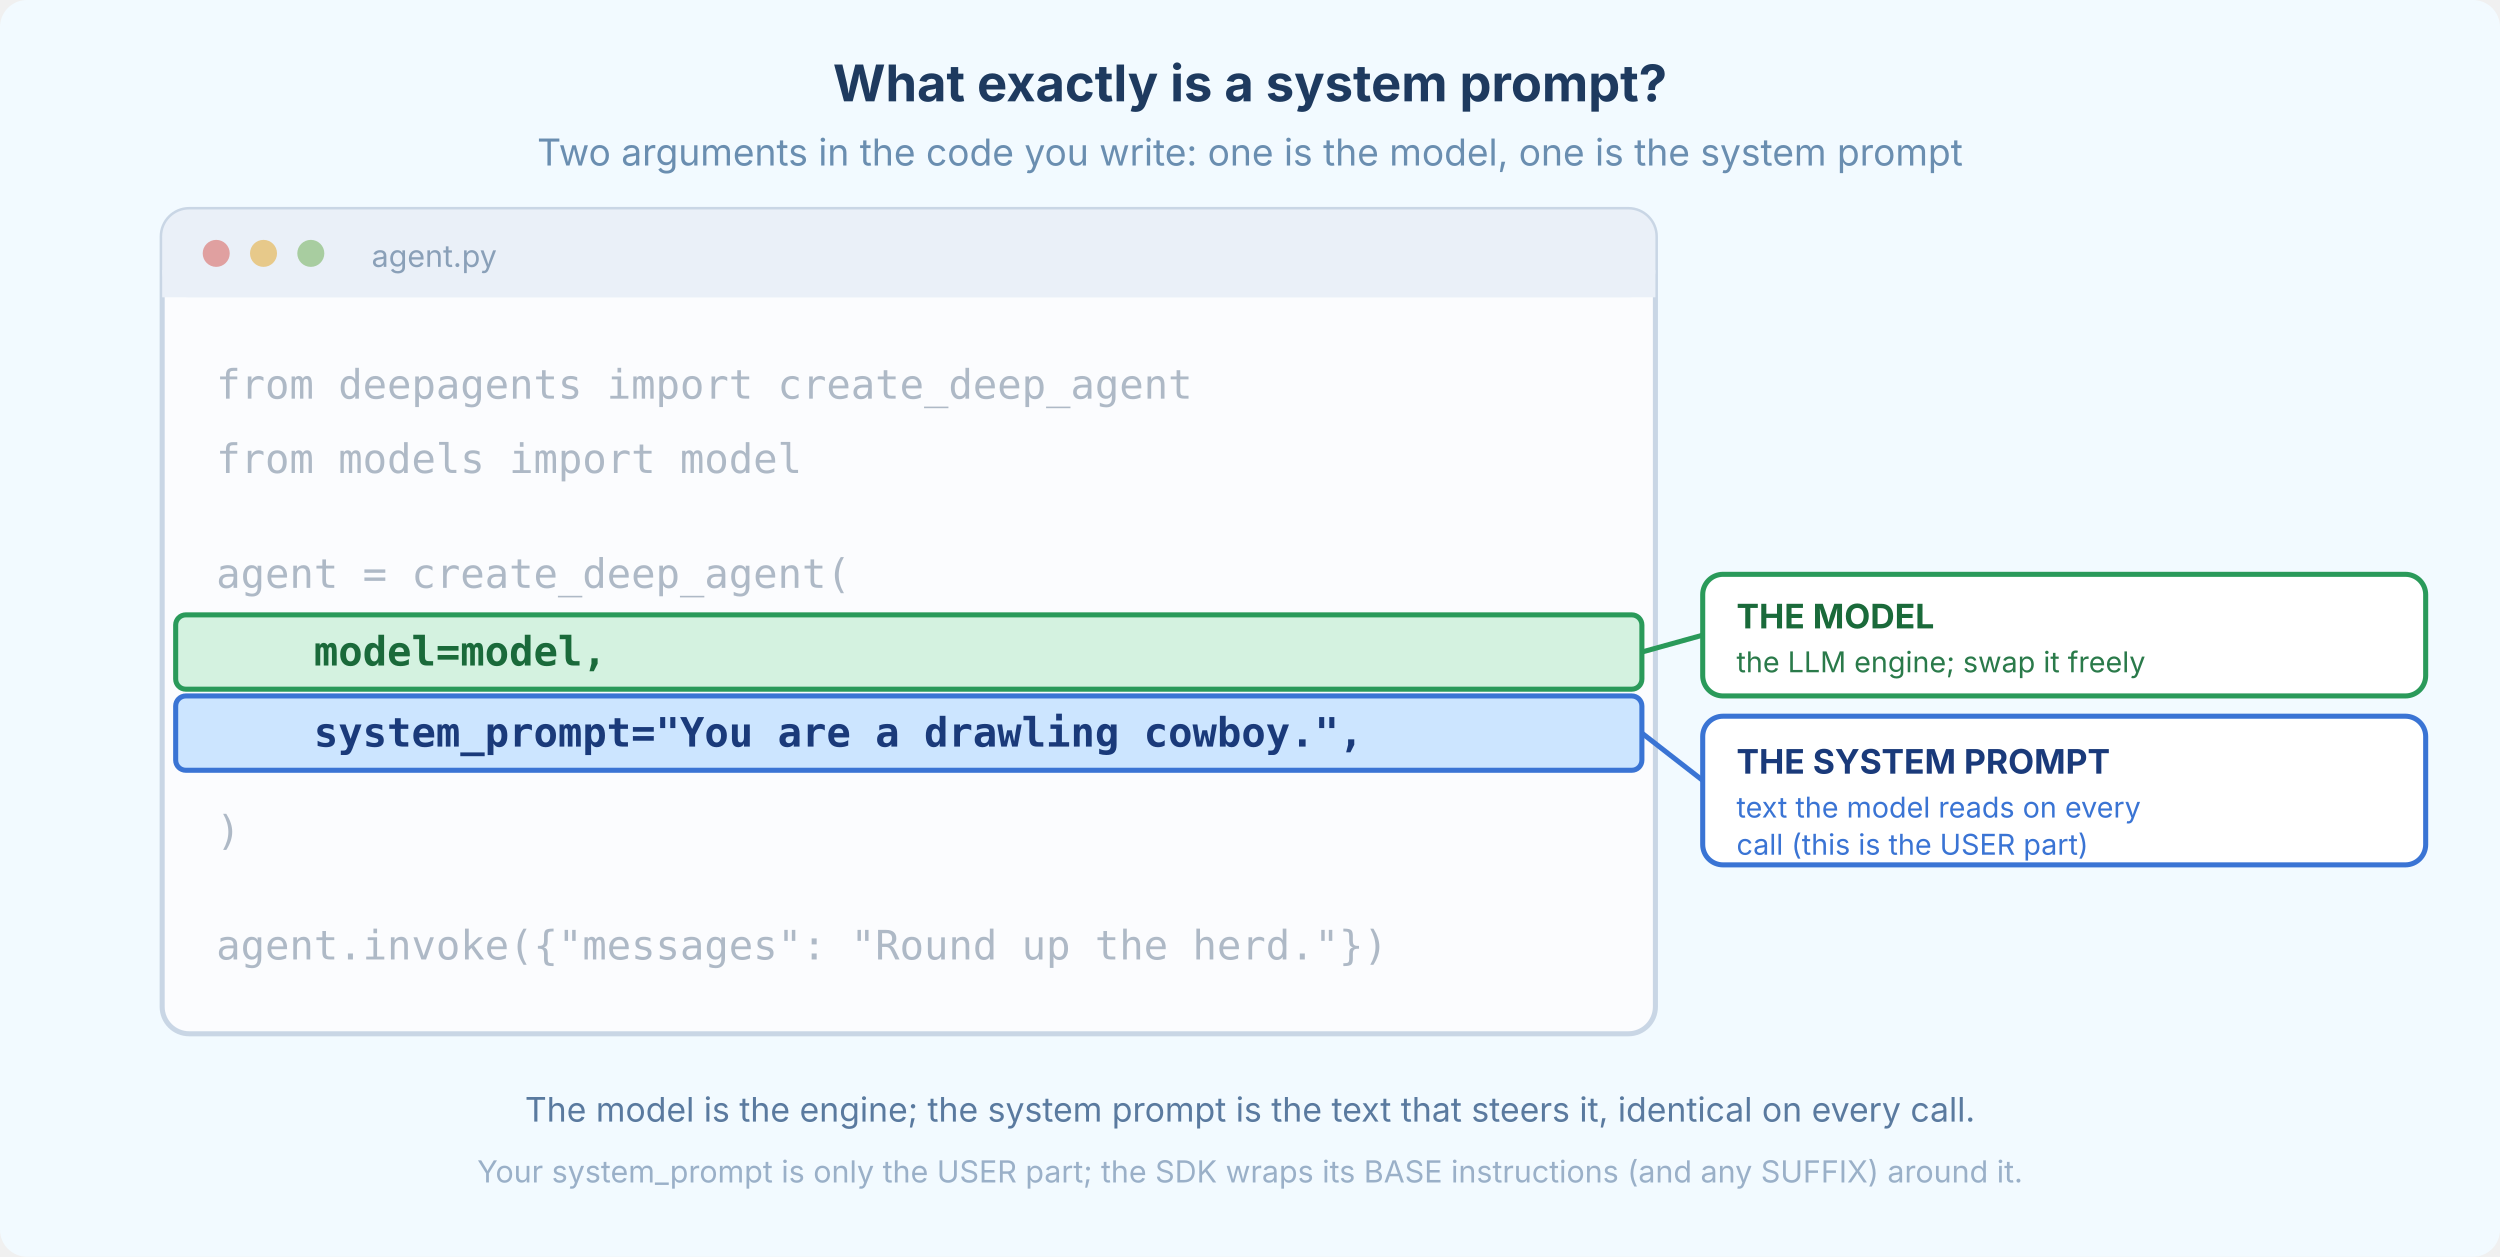
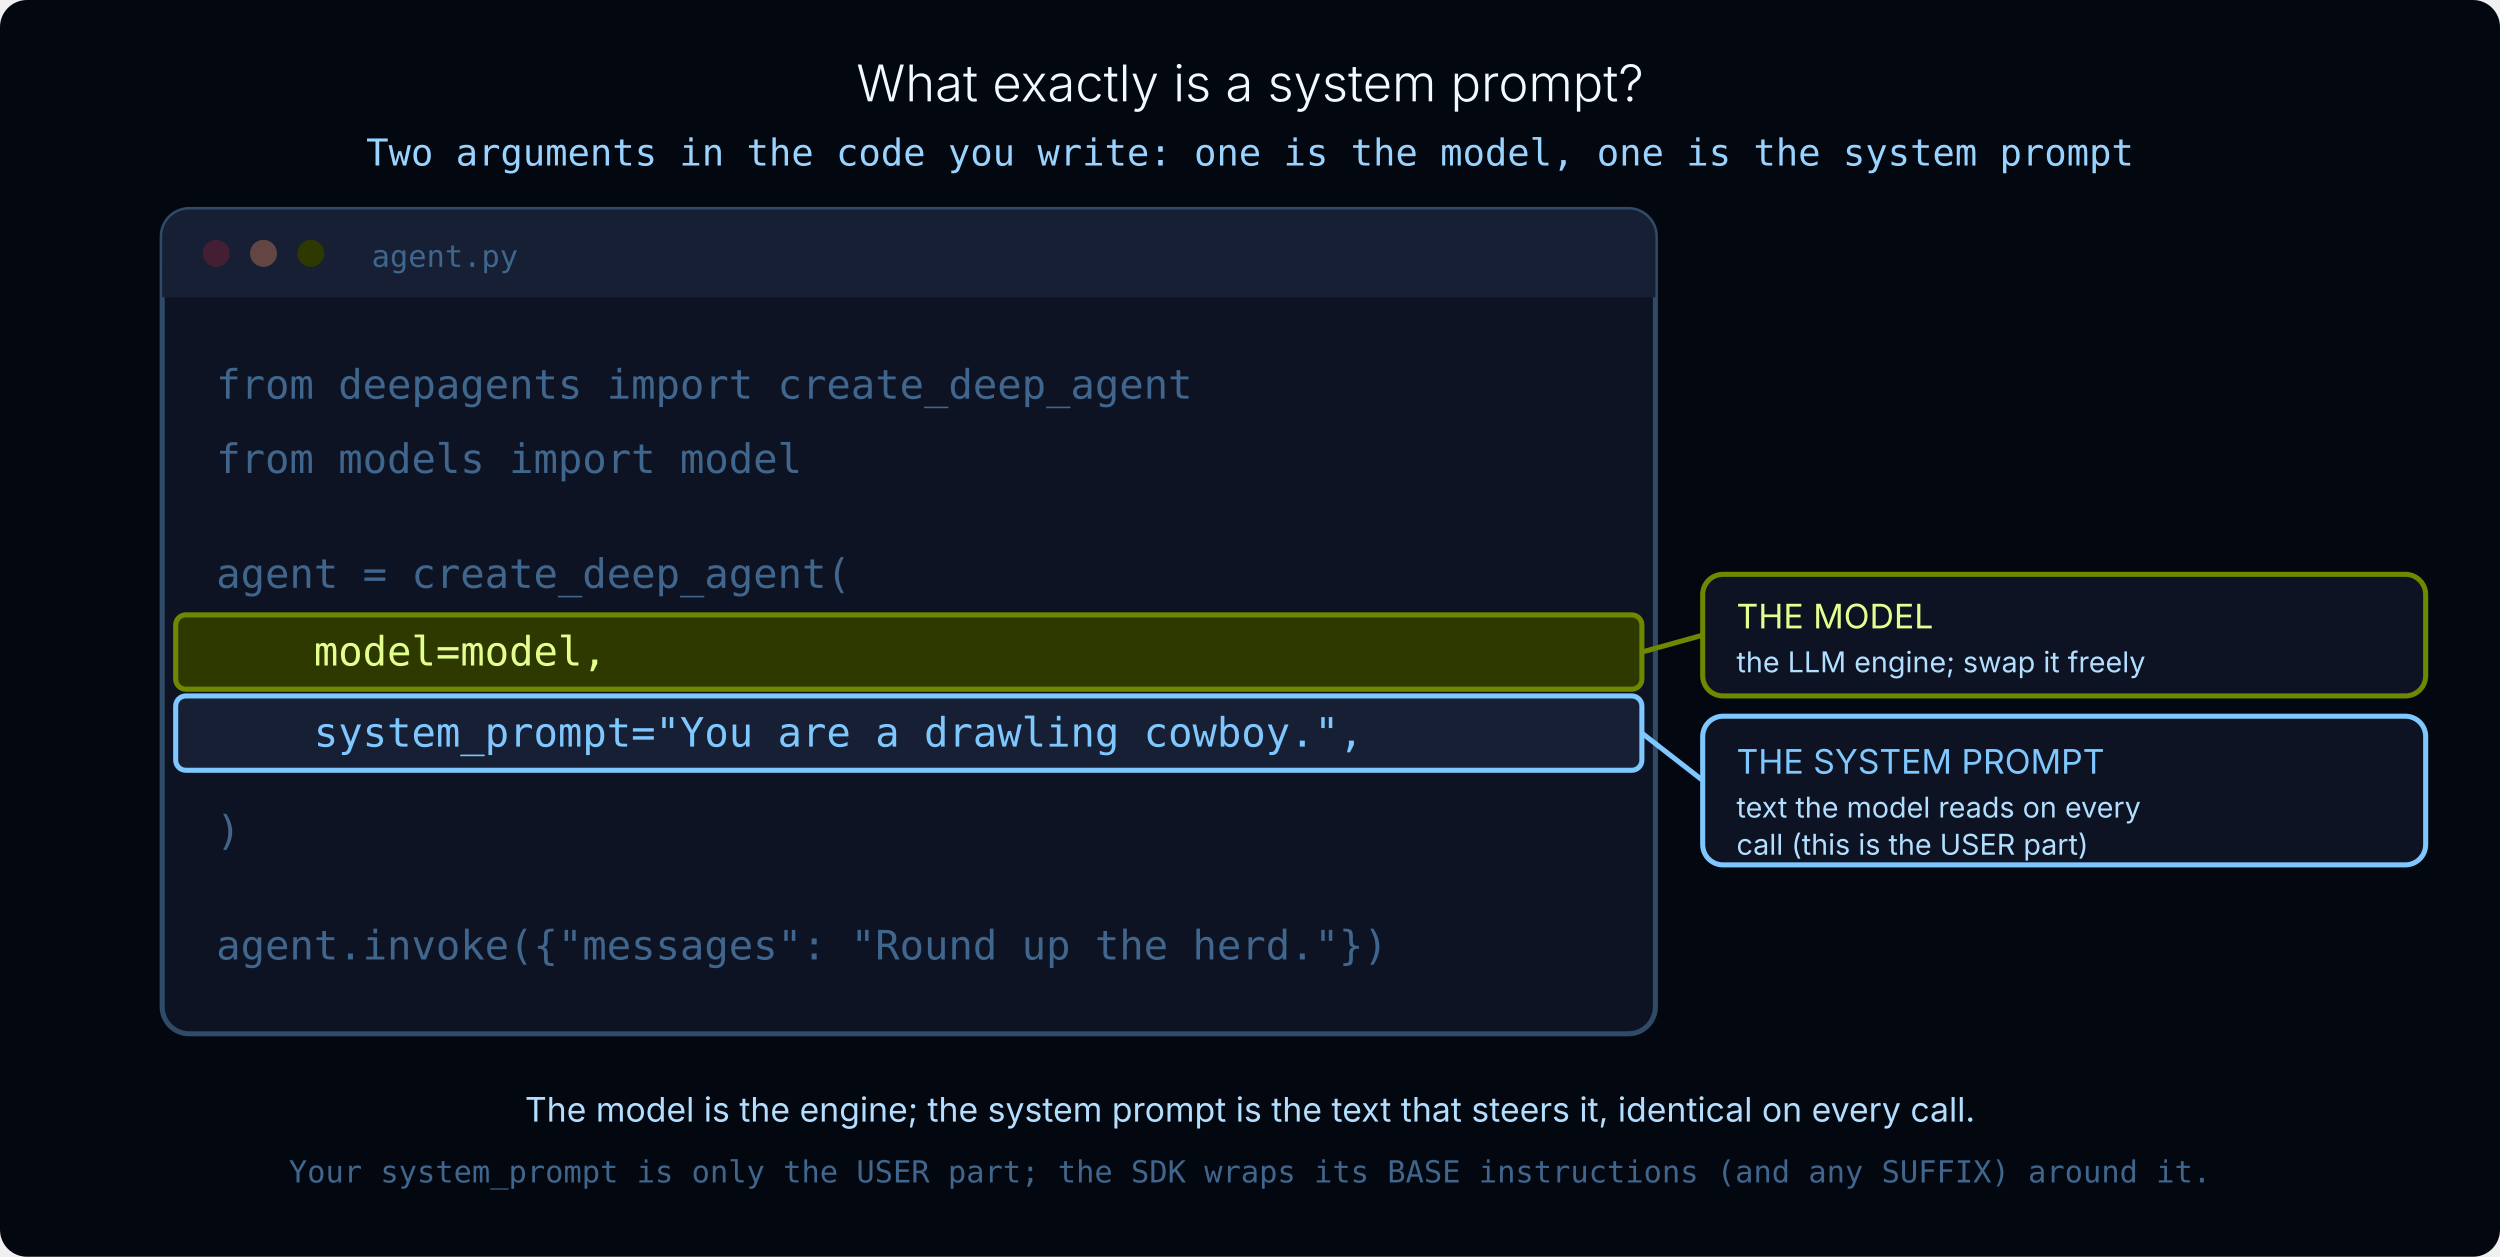
- <svg xmlns="http://www.w3.org/2000/svg" width="740" height="372" font-family="-apple-system, BlinkMacSystemFont, 'Segoe UI', sans-serif">
-   <rect width="740" height="372" fill="#F2FAFF" rx="8" />
-   <text x="370" y="30" text-anchor="middle" font-size="15" font-weight="700" fill="#1E3A5F">What exactly is a system prompt?</text>
-   <text x="370" y="49" text-anchor="middle" font-size="11" fill="#6A8EB0">Two arguments in the code you write: one is the model, one is the system prompt</text>
-   <rect x="48" y="62" width="442" height="244" rx="8" fill="#FBFCFE" stroke="#C9D6E5" stroke-width="1.5" />
-   <rect x="48" y="62" width="442" height="26" rx="8" fill="#EAF0F8" />
-   <rect x="48" y="80" width="442" height="8" fill="#EAF0F8" />
-   <circle cx="64" cy="75" r="4" fill="#E0A0A0" />
-   <circle cx="78" cy="75" r="4" fill="#E7C98A" />
-   <circle cx="92" cy="75" r="4" fill="#A8CDA0" />
-   <text x="110" y="79" font-size="9" fill="#8AA0B8">agent.py</text>
-   <rect x="52" y="182" width="434" height="22" rx="3" fill="#D4F2E0" stroke="#2A9A5A" stroke-width="1.5" />
-   <rect x="52" y="206" width="434" height="22" rx="3" fill="#CCE5FF" stroke="#3A74D4" stroke-width="1.5" />
-   <g font-family="ui-monospace, SFMono-Regular, Menlo, Consolas, monospace" font-size="12" xml:space="preserve">
-     <text x="64" y="118" fill="#AEB9C6">from deepagents import create_deep_agent</text>
-     <text x="64" y="140" fill="#AEB9C6">from models import model</text>
-     <text x="64" y="174" fill="#AEB9C6">agent = create_deep_agent(</text>
-     <text x="64" y="197" fill="#1A6A3A" font-weight="700">    model=model,</text>
-     <text x="64" y="221" fill="#1A3A7A" font-weight="700">    system_prompt="You are a drawling cowboy.",</text>
-     <text x="64" y="250" fill="#AEB9C6">)</text>
-     <text x="64" y="284" fill="#AEB9C6">agent.invoke({"messages": "Round up the herd."})</text>
+ <svg xmlns="http://www.w3.org/2000/svg" width="740" height="372" font-family="'Inter', -apple-system, BlinkMacSystemFont, 'Segoe UI', sans-serif">
+   <rect width="740" height="372" fill="#030710" rx="8" />
+   <text x="370" y="30" text-anchor="middle" font-size="15" font-weight="300" fill="#F2FAFF">What exactly is a system prompt?</text>
+   <text x="370" y="49" text-anchor="middle" font-size="11" fill="#99D3FF" font-family="'IBM Plex Mono', ui-monospace, SFMono-Regular, Menlo, Consolas, monospace">Two arguments in the code you write: one is the model, one is the system prompt</text>
+   <rect x="48" y="62" width="442" height="244" rx="8" fill="#0D1322" stroke="#2F4B68" stroke-width="1.5" />
+   <rect x="48" y="62" width="442" height="26" rx="8" fill="#161F34" />
+   <rect x="48" y="80" width="442" height="8" fill="#161F34" />
+   <circle cx="64" cy="75" r="4" fill="#441E33" />
+   <circle cx="78" cy="75" r="4" fill="#634643" />
+   <circle cx="92" cy="75" r="4" fill="#2E3900" />
+   <text x="110" y="79" font-size="9" fill="#40668D" font-family="'IBM Plex Mono', ui-monospace, SFMono-Regular, Menlo, Consolas, monospace">agent.py</text>
+   <rect x="52" y="182" width="434" height="22" rx="3" fill="#2E3900" stroke="#6E8900" stroke-width="1.5" />
+   <rect x="52" y="206" width="434" height="22" rx="3" fill="#161F34" stroke="#7FC8FF" stroke-width="1.5" />
+   <g font-family="'IBM Plex Mono', ui-monospace, SFMono-Regular, Menlo, Consolas, monospace" font-size="12" xml:space="preserve">
+     <text x="64" y="118" fill="#40668D">from deepagents import create_deep_agent</text>
+     <text x="64" y="140" fill="#40668D">from models import model</text>
+     <text x="64" y="174" fill="#40668D">agent = create_deep_agent(</text>
+     <text x="64" y="197" fill="#E3FF8F" font-weight="400">    model=model,</text>
+     <text x="64" y="221" fill="#7FC8FF" font-weight="400">    system_prompt="You are a drawling cowboy.",</text>
+     <text x="64" y="250" fill="#40668D">)</text>
+     <text x="64" y="284" fill="#40668D">agent.invoke({"messages": "Round up the herd."})</text>
  </g>
-   <line x1="486" y1="193" x2="504" y2="188" stroke="#2A9A5A" stroke-width="1.5" />
-   <rect x="504" y="170" width="214" height="36" rx="6" fill="white" stroke="#2A9A5A" stroke-width="1.5" />
-   <text x="514" y="186" font-size="10" font-weight="700" fill="#1A6A3A">THE MODEL</text>
-   <text x="514" y="199" font-size="8.5" fill="#2A7A4A">the LLM engine; swap it freely</text>
-   <line x1="486" y1="217" x2="504" y2="231" stroke="#3A74D4" stroke-width="1.5" />
-   <rect x="504" y="212" width="214" height="44" rx="6" fill="white" stroke="#3A74D4" stroke-width="1.5" />
-   <text x="514" y="229" font-size="10" font-weight="700" fill="#1A3A7A">THE SYSTEM PROMPT</text>
-   <text x="514" y="242" font-size="8.5" fill="#3A74D4">text the model reads on every</text>
-   <text x="514" y="253" font-size="8.5" fill="#3A74D4">call (this is the USER part)</text>
-   <text x="370" y="332" text-anchor="middle" font-size="10" fill="#5A7A9F">The model is the engine; the system prompt is the text that steers it, identical on every call.</text>
-   <text x="370" y="350" text-anchor="middle" font-size="9" fill="#9AB0C8">Your system_prompt is only the USER part; the SDK wraps its BASE instructions (and any SUFFIX) around it.</text>
+   <line x1="486" y1="193" x2="504" y2="188" stroke="#6E8900" stroke-width="1.5" />
+   <rect x="504" y="170" width="214" height="36" rx="6" fill="#0D1322" stroke="#6E8900" stroke-width="1.5" />
+   <text x="514" y="186" font-size="10" font-weight="400" fill="#E3FF8F">THE MODEL</text>
+   <text x="514" y="199" font-size="8.5" fill="#B2DEFF">the LLM engine; swap it freely</text>
+   <line x1="486" y1="217" x2="504" y2="231" stroke="#7FC8FF" stroke-width="1.5" />
+   <rect x="504" y="212" width="214" height="44" rx="6" fill="#0D1322" stroke="#7FC8FF" stroke-width="1.5" />
+   <text x="514" y="229" font-size="10" font-weight="400" fill="#7FC8FF">THE SYSTEM PROMPT</text>
+   <text x="514" y="242" font-size="8.5" fill="#B2DEFF">text the model reads on every</text>
+   <text x="514" y="253" font-size="8.5" fill="#B2DEFF">call (this is the USER part)</text>
+   <text x="370" y="332" text-anchor="middle" font-size="10" fill="#B2DEFF">The model is the engine; the system prompt is the text that steers it, identical on every call.</text>
+   <text x="370" y="350" text-anchor="middle" font-size="9" fill="#40668D" font-family="'IBM Plex Mono', ui-monospace, SFMono-Regular, Menlo, Consolas, monospace">Your system_prompt is only the USER part; the SDK wraps its BASE instructions (and any SUFFIX) around it.</text>
</svg>
